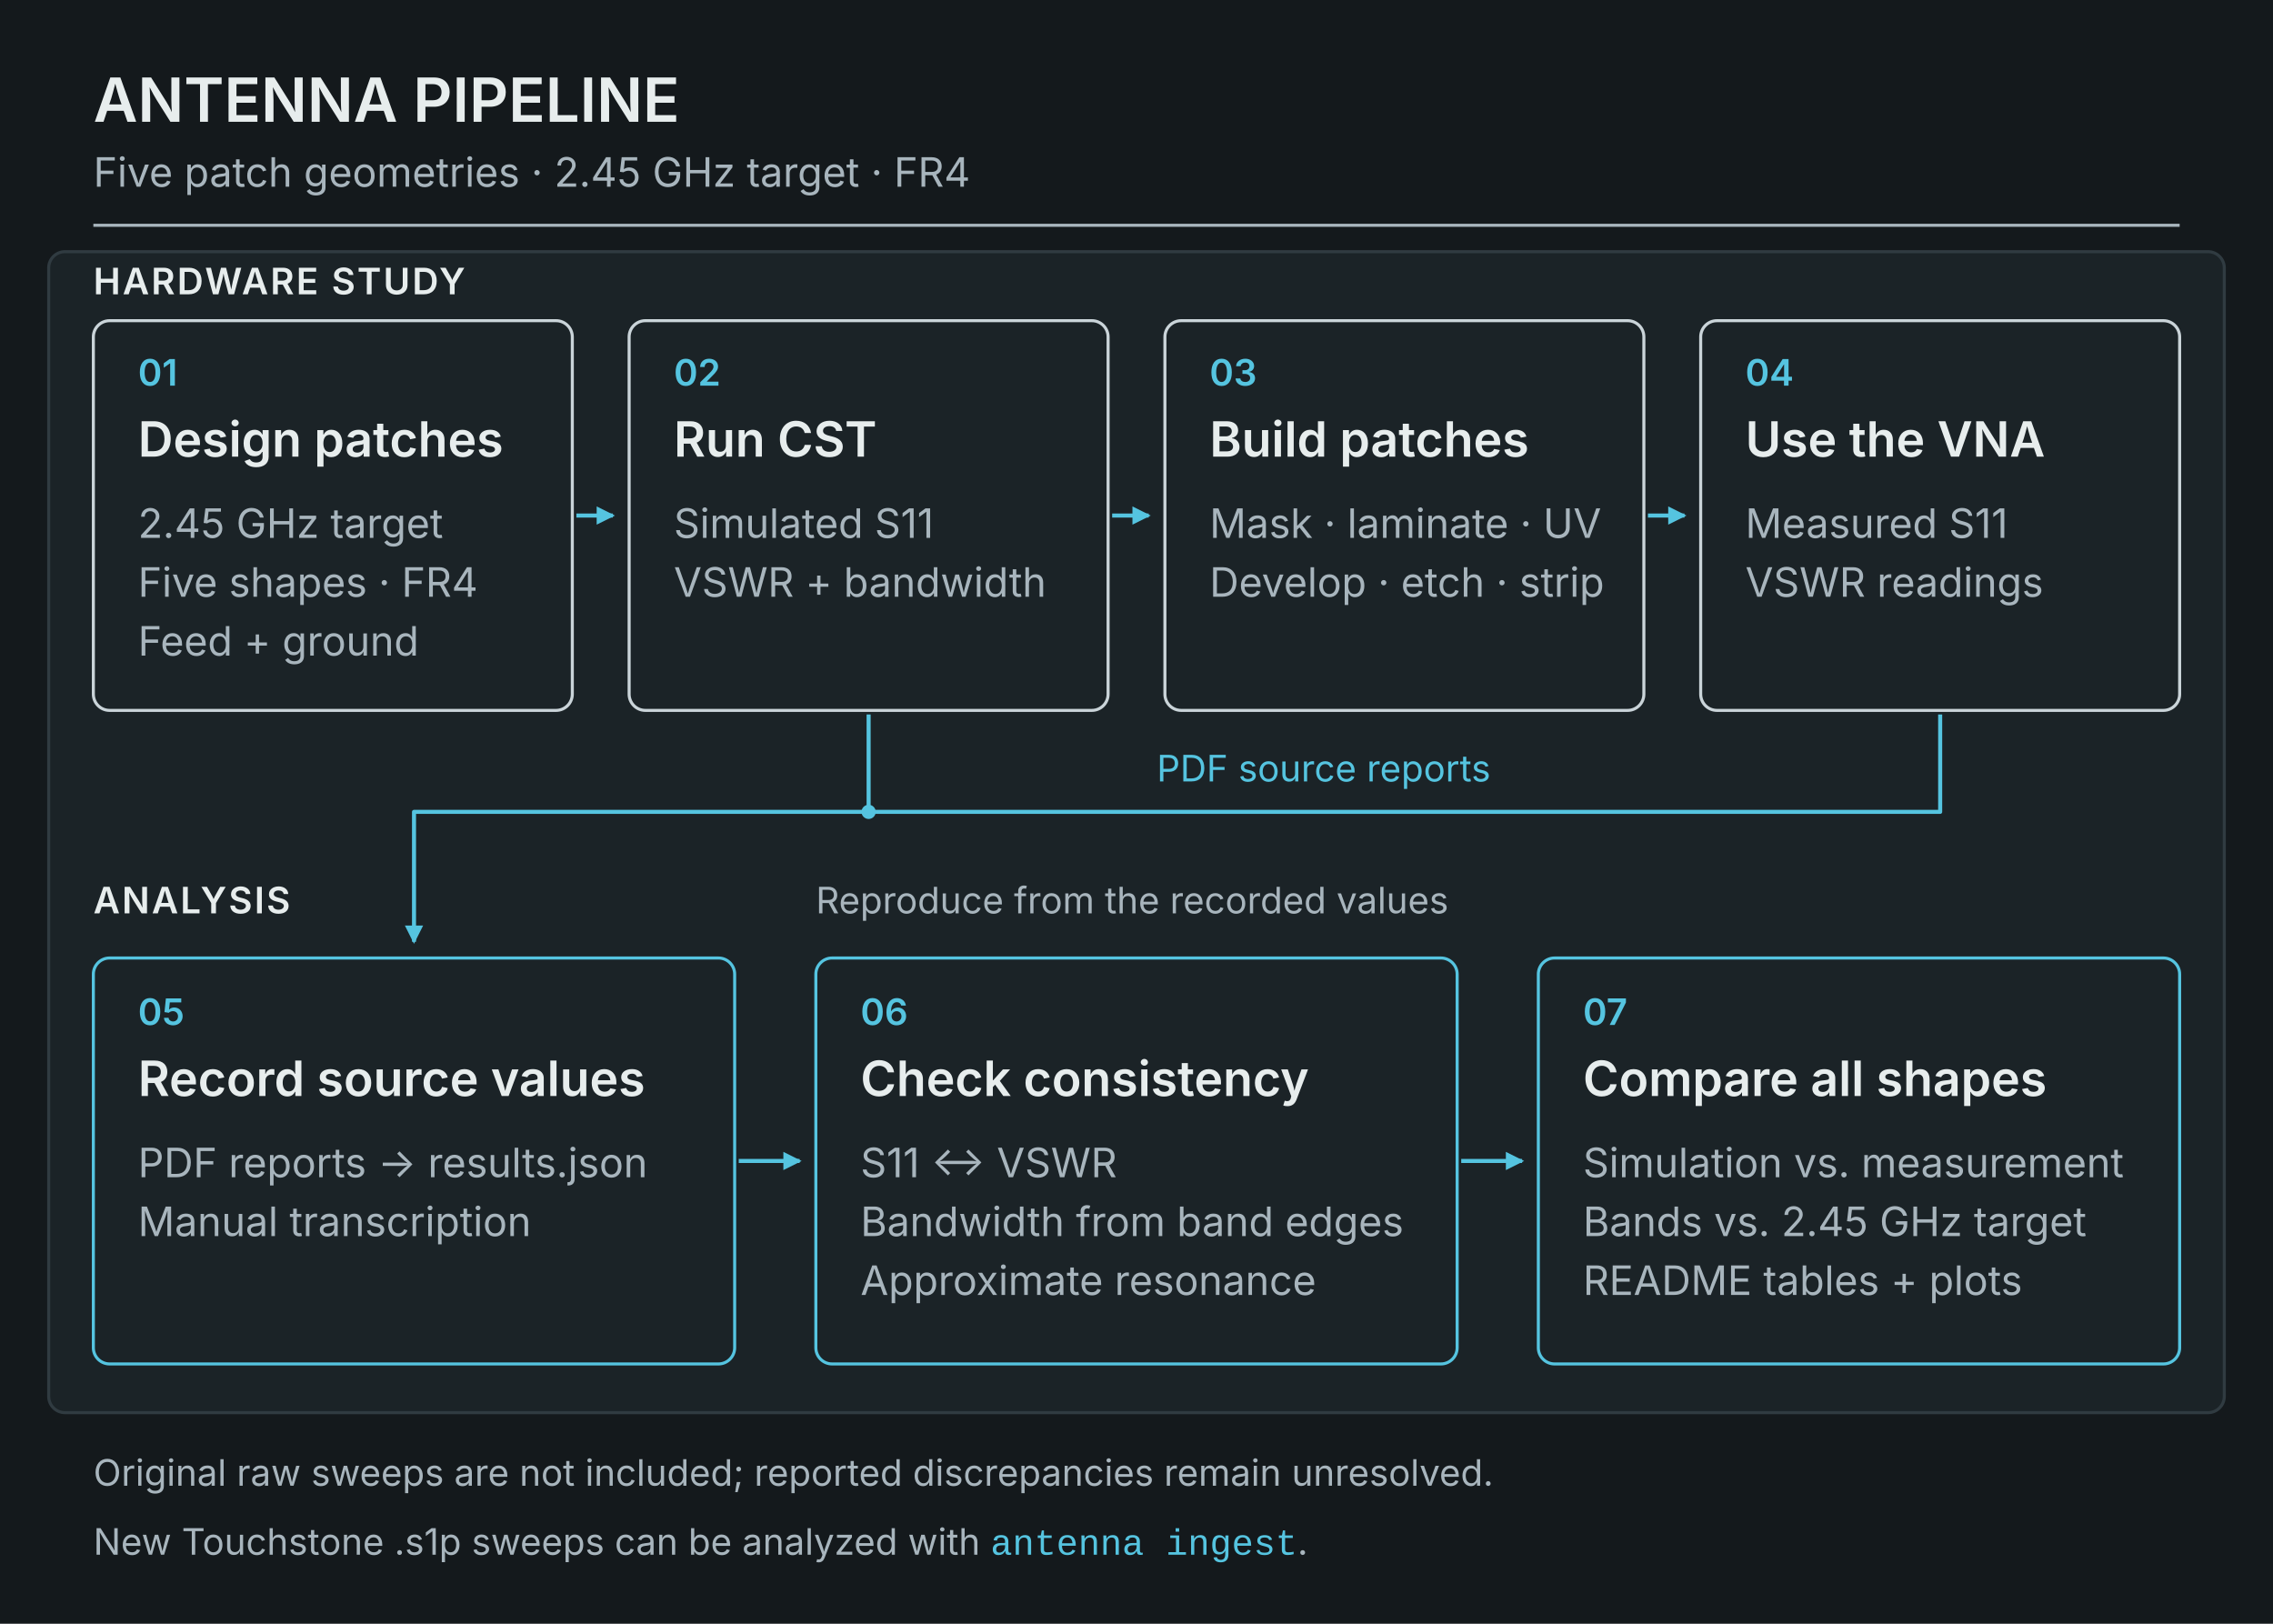
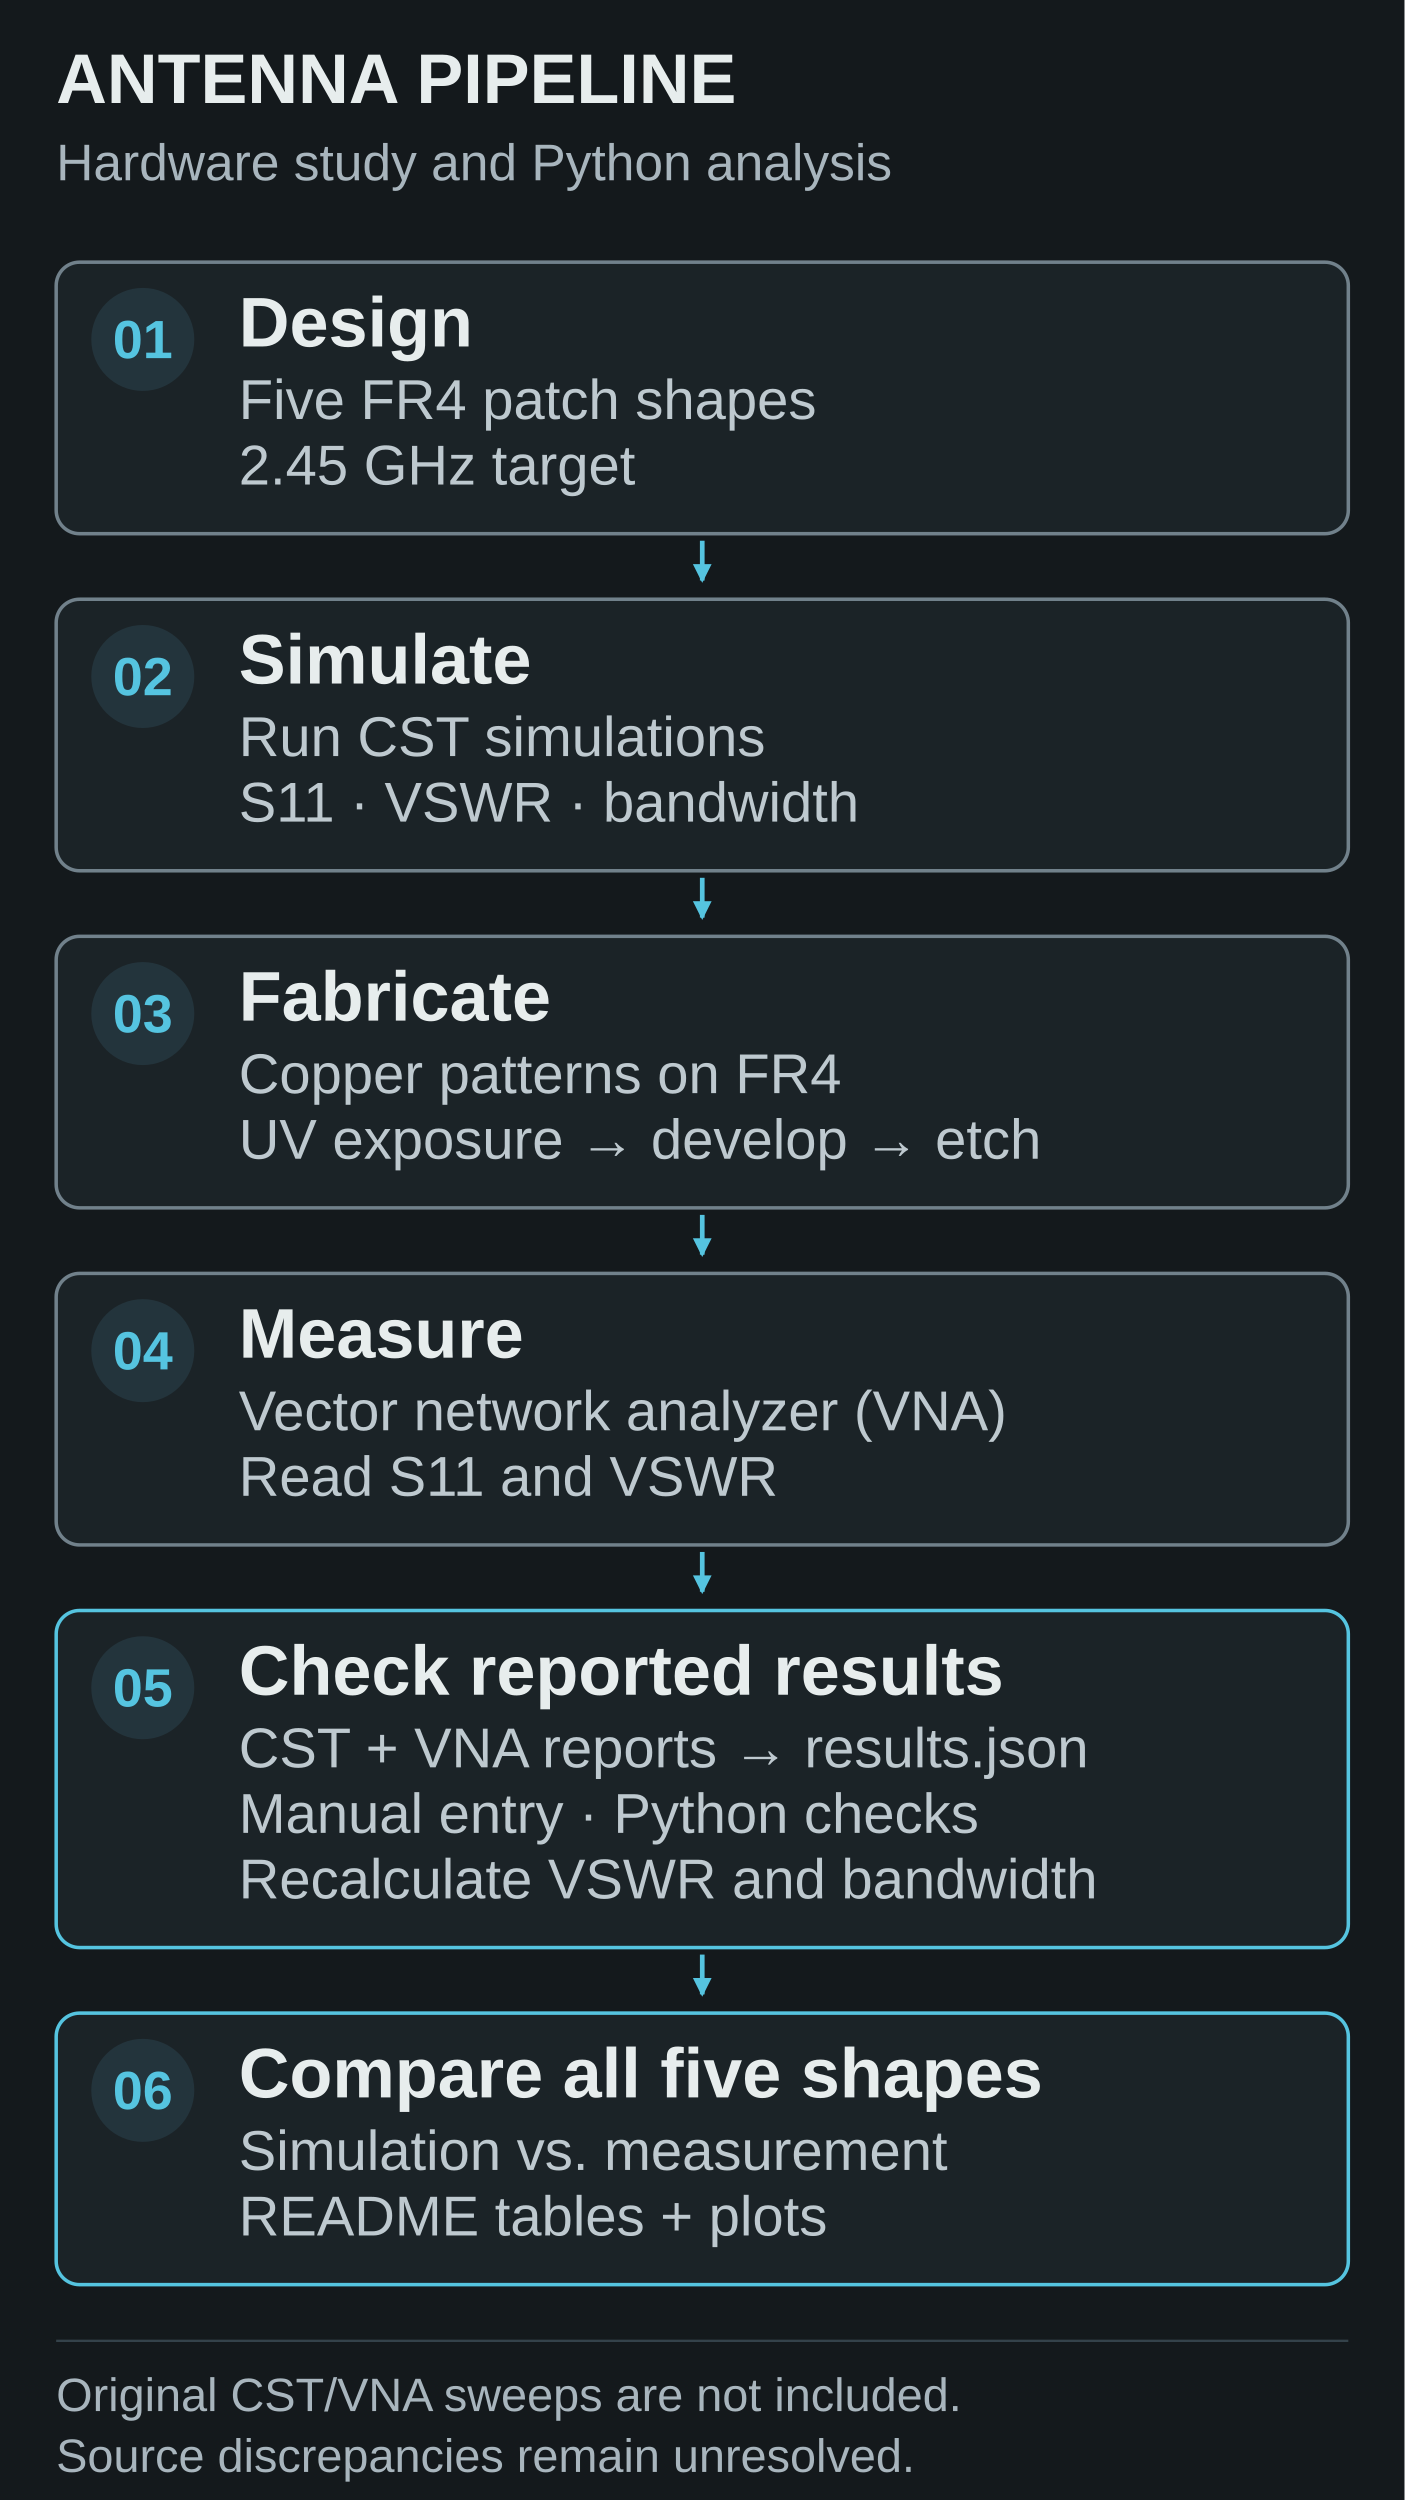
- <svg xmlns="http://www.w3.org/2000/svg" width="1120" height="800" viewBox="0 0 1120 800" fill="none" role="img" aria-labelledby="pipeline-title pipeline-description">
+ <svg xmlns="http://www.w3.org/2000/svg" width="600" height="1068" viewBox="0 0 600 1068" fill="none" role="img" aria-labelledby="pipeline-title pipeline-description">
  <defs>
-     <marker id="arrow" markerWidth="9" markerHeight="9" refX="8" refY="4.5" orient="auto" markerUnits="userSpaceOnUse">
-       <path d="M0 0L9 4.5L0 9Z" fill="#55C4E0" />
+     <marker id="arrow" markerWidth="8" markerHeight="8" refX="7" refY="4" orient="auto" markerUnits="userSpaceOnUse">
+       <path d="M0 0L8 4L0 8Z" fill="#55C4E0" />
    </marker>
    <style>
-       text { font-family: Inter, Arial, sans-serif; }
-       .title { fill: #E7EDED; font-size: 30px; font-weight: 600; }
-       .subtitle { fill: #A8B5BD; font-size: 20px; }
-       .lane { fill: #E7EDED; font-size: 18px; font-weight: 600; letter-spacing: 1px; }
-       .number { fill: #55C4E0; font-size: 18px; font-weight: 600; }
-       .heading { fill: #E7EDED; font-size: 24px; font-weight: 600; }
-       .body { fill: #A8B5BD; font-size: 20px; }
-       .note { fill: #A8B5BD; font-size: 18px; }
-       .label { fill: #55C4E0; font-size: 18px; }
-       .mono { font-family: "IBM Plex Mono", "Courier New", monospace; }
-       .card { fill: #1B2327; stroke: #CAD4D9; stroke-width: 1.5; }
-       .analysis { fill: #1B2327; stroke: #55C4E0; stroke-width: 1.5; }
-       .link { fill: none; stroke: #55C4E0; stroke-width: 2; stroke-linejoin: round; }
+       text { font-family: Arial, sans-serif; }
+       .title { fill: #E7EDED; font-size: 30px; font-weight: 700; }
+       .subtitle { fill: #A8B5BD; font-size: 22px; }
+       .stage rect { fill: #1B2327; stroke: #71818B; stroke-width: 1.5; }
+       .analysis rect { stroke: #55C4E0; }
+       .stage circle { fill: #23343C; }
+       .number { fill: #55C4E0; font-size: 23px; font-weight: 700; }
+       .heading { fill: #E7EDED; font-size: 30px; font-weight: 700; }
+       .body { fill: #BEC9CF; font-size: 24px; }
+       .connector { fill: none; stroke: #55C4E0; stroke-width: 2; }
+       .note { fill: #A8B5BD; font-size: 20px; }
    </style>
  </defs>
-   <rect width="1120" height="800" fill="#14191C" />
-   <text class="title" x="46" y="60">ANTENNA PIPELINE</text>
-   <text class="subtitle" x="46" y="92">Five patch geometries · 2.45 GHz target · FR4</text>
-   <path d="M46 111H1074" stroke="#A8B5BD" stroke-width="1.5" />
-   <rect x="24" y="124" width="1072" height="572" rx="8" fill="#1B2327" stroke="#303B41" stroke-width="1.5" />
-   <text class="lane" x="46" y="145">HARDWARE STUDY</text>
-   <rect class="card" x="46" y="158" width="236" height="192" rx="8" />
-   <text class="number" x="68" y="190">01</text>
-   <text class="heading" x="68" y="225">Design patches</text>
-   <text class="body" x="68" y="265">2.45 GHz target</text>
-   <text class="body" x="68" y="294">Five shapes · FR4</text>
-   <text class="body" x="68" y="323">Feed + ground</text>
-   <rect class="card" x="310" y="158" width="236" height="192" rx="8" />
-   <text class="number" x="332" y="190">02</text>
-   <text class="heading" x="332" y="225">Run CST</text>
-   <text class="body" x="332" y="265">Simulated S11</text>
-   <text class="body" x="332" y="294">VSWR + bandwidth</text>
-   <rect class="card" x="574" y="158" width="236" height="192" rx="8" />
-   <text class="number" x="596" y="190">03</text>
-   <text class="heading" x="596" y="225">Build patches</text>
-   <text class="body" x="596" y="265">Mask · laminate · UV</text>
-   <text class="body" x="596" y="294">Develop · etch · strip</text>
-   <rect class="card" x="838" y="158" width="236" height="192" rx="8" />
-   <text class="number" x="860" y="190">04</text>
-   <text class="heading" x="860" y="225">Use the VNA</text>
-   <text class="body" x="860" y="265">Measured S11</text>
-   <text class="body" x="860" y="294">VSWR readings</text>
-   <path class="link" d="M284 254H302" marker-end="url(#arrow)" />
-   <path class="link" d="M548 254H566" marker-end="url(#arrow)" />
-   <path class="link" d="M812 254H830" marker-end="url(#arrow)" />
-   <path class="link" d="M428 352V400" />
-   <path class="link" d="M956 352V400H204V464" marker-end="url(#arrow)" />
-   <circle cx="428" cy="400" r="3.5" fill="#55C4E0" />
-   <text class="label" x="570" y="385">PDF source reports</text>
-   <text class="lane" x="46" y="450">ANALYSIS</text>
-   <text class="note" x="402" y="450">Reproduce from the recorded values</text>
-   <rect class="analysis" x="46" y="472" width="316" height="200" rx="8" />
-   <text class="number" x="68" y="505">05</text>
-   <text class="heading" x="68" y="540">Record source values</text>
-   <text class="body" x="68" y="580">PDF reports → results.json</text>
-   <text class="body" x="68" y="609">Manual transcription</text>
-   <rect class="analysis" x="402" y="472" width="316" height="200" rx="8" />
-   <text class="number" x="424" y="505">06</text>
-   <text class="heading" x="424" y="540">Check consistency</text>
-   <text class="body" x="424" y="580">S11 ↔ VSWR</text>
-   <text class="body" x="424" y="609">Bandwidth from band edges</text>
-   <text class="body" x="424" y="638">Approximate resonance</text>
-   <rect class="analysis" x="758" y="472" width="316" height="200" rx="8" />
-   <text class="number" x="780" y="505">07</text>
-   <text class="heading" x="780" y="540">Compare all shapes</text>
-   <text class="body" x="780" y="580">Simulation vs. measurement</text>
-   <text class="body" x="780" y="609">Bands vs. 2.45 GHz target</text>
-   <text class="body" x="780" y="638">README tables + plots</text>
-   <path class="link" d="M364 572H394" marker-end="url(#arrow)" />
-   <path class="link" d="M720 572H750" marker-end="url(#arrow)" />
-   <text class="note" x="46" y="732">Original raw sweeps are not included; reported discrepancies remain unresolved.</text>
-   <text class="note" x="46" y="766">New Touchstone .s1p sweeps can be analyzed with <tspan class="label mono">antenna ingest</tspan>.</text>
+   <rect width="600" height="1068" fill="#14191C" />
+   <text class="title" x="24" y="44">ANTENNA PIPELINE</text>
+   <text class="subtitle" x="24" y="77">Hardware study and Python analysis</text>
+   <g id="stage-01" class="stage study">
+     <rect x="24" y="112" width="552" height="116" rx="10" />
+     <circle cx="61" cy="145" r="22" />
+     <text class="number" x="61" y="153" text-anchor="middle">01</text>
+     <text class="heading" x="102" y="148">Design</text>
+     <text class="body" x="102" y="179">Five FR4 patch shapes</text>
+     <text class="body" x="102" y="207">2.45 GHz target</text>
+   </g>
+   <g id="stage-02" class="stage study">
+     <rect x="24" y="256" width="552" height="116" rx="10" />
+     <circle cx="61" cy="289" r="22" />
+     <text class="number" x="61" y="297" text-anchor="middle">02</text>
+     <text class="heading" x="102" y="292">Simulate</text>
+     <text class="body" x="102" y="323">Run CST simulations</text>
+     <text class="body" x="102" y="351">S11 · VSWR · bandwidth</text>
+   </g>
+   <g id="stage-03" class="stage study">
+     <rect x="24" y="400" width="552" height="116" rx="10" />
+     <circle cx="61" cy="433" r="22" />
+     <text class="number" x="61" y="441" text-anchor="middle">03</text>
+     <text class="heading" x="102" y="436">Fabricate</text>
+     <text class="body" x="102" y="467">Copper patterns on FR4</text>
+     <text class="body" x="102" y="495">UV exposure → develop → etch</text>
+   </g>
+   <g id="stage-04" class="stage study">
+     <rect x="24" y="544" width="552" height="116" rx="10" />
+     <circle cx="61" cy="577" r="22" />
+     <text class="number" x="61" y="585" text-anchor="middle">04</text>
+     <text class="heading" x="102" y="580">Measure</text>
+     <text class="body" x="102" y="611">Vector network analyzer (VNA)</text>
+     <text class="body" x="102" y="639">Read S11 and VSWR</text>
+   </g>
+   <g id="stage-05" class="stage analysis">
+     <rect x="24" y="688" width="552" height="144" rx="10" />
+     <circle cx="61" cy="721" r="22" />
+     <text class="number" x="61" y="729" text-anchor="middle">05</text>
+     <text class="heading" x="102" y="724">Check reported results</text>
+     <text class="body" x="102" y="755">CST + VNA reports → results.json</text>
+     <text class="body" x="102" y="783">Manual entry · Python checks</text>
+     <text class="body" x="102" y="811">Recalculate VSWR and bandwidth</text>
+   </g>
+   <g id="stage-06" class="stage analysis">
+     <rect x="24" y="860" width="552" height="116" rx="10" />
+     <circle cx="61" cy="893" r="22" />
+     <text class="number" x="61" y="901" text-anchor="middle">06</text>
+     <text class="heading" x="102" y="896">Compare all five shapes</text>
+     <text class="body" x="102" y="927">Simulation vs. measurement</text>
+     <text class="body" x="102" y="955">README tables + plots</text>
+   </g>
+   <path class="connector" d="M300 231V248" marker-end="url(#arrow)" />
+   <path class="connector" d="M300 375V392" marker-end="url(#arrow)" />
+   <path class="connector" d="M300 519V536" marker-end="url(#arrow)" />
+   <path class="connector" d="M300 663V680" marker-end="url(#arrow)" />
+   <path class="connector" d="M300 835V852" marker-end="url(#arrow)" />
+   <path d="M24 1000H576" stroke="#34424A" stroke-width="1" />
+   <text class="note" x="24" y="1030">Original CST/VNA sweeps are not included.</text>
+   <text class="note" x="24" y="1056">Source discrepancies remain unresolved.</text>
</svg>
